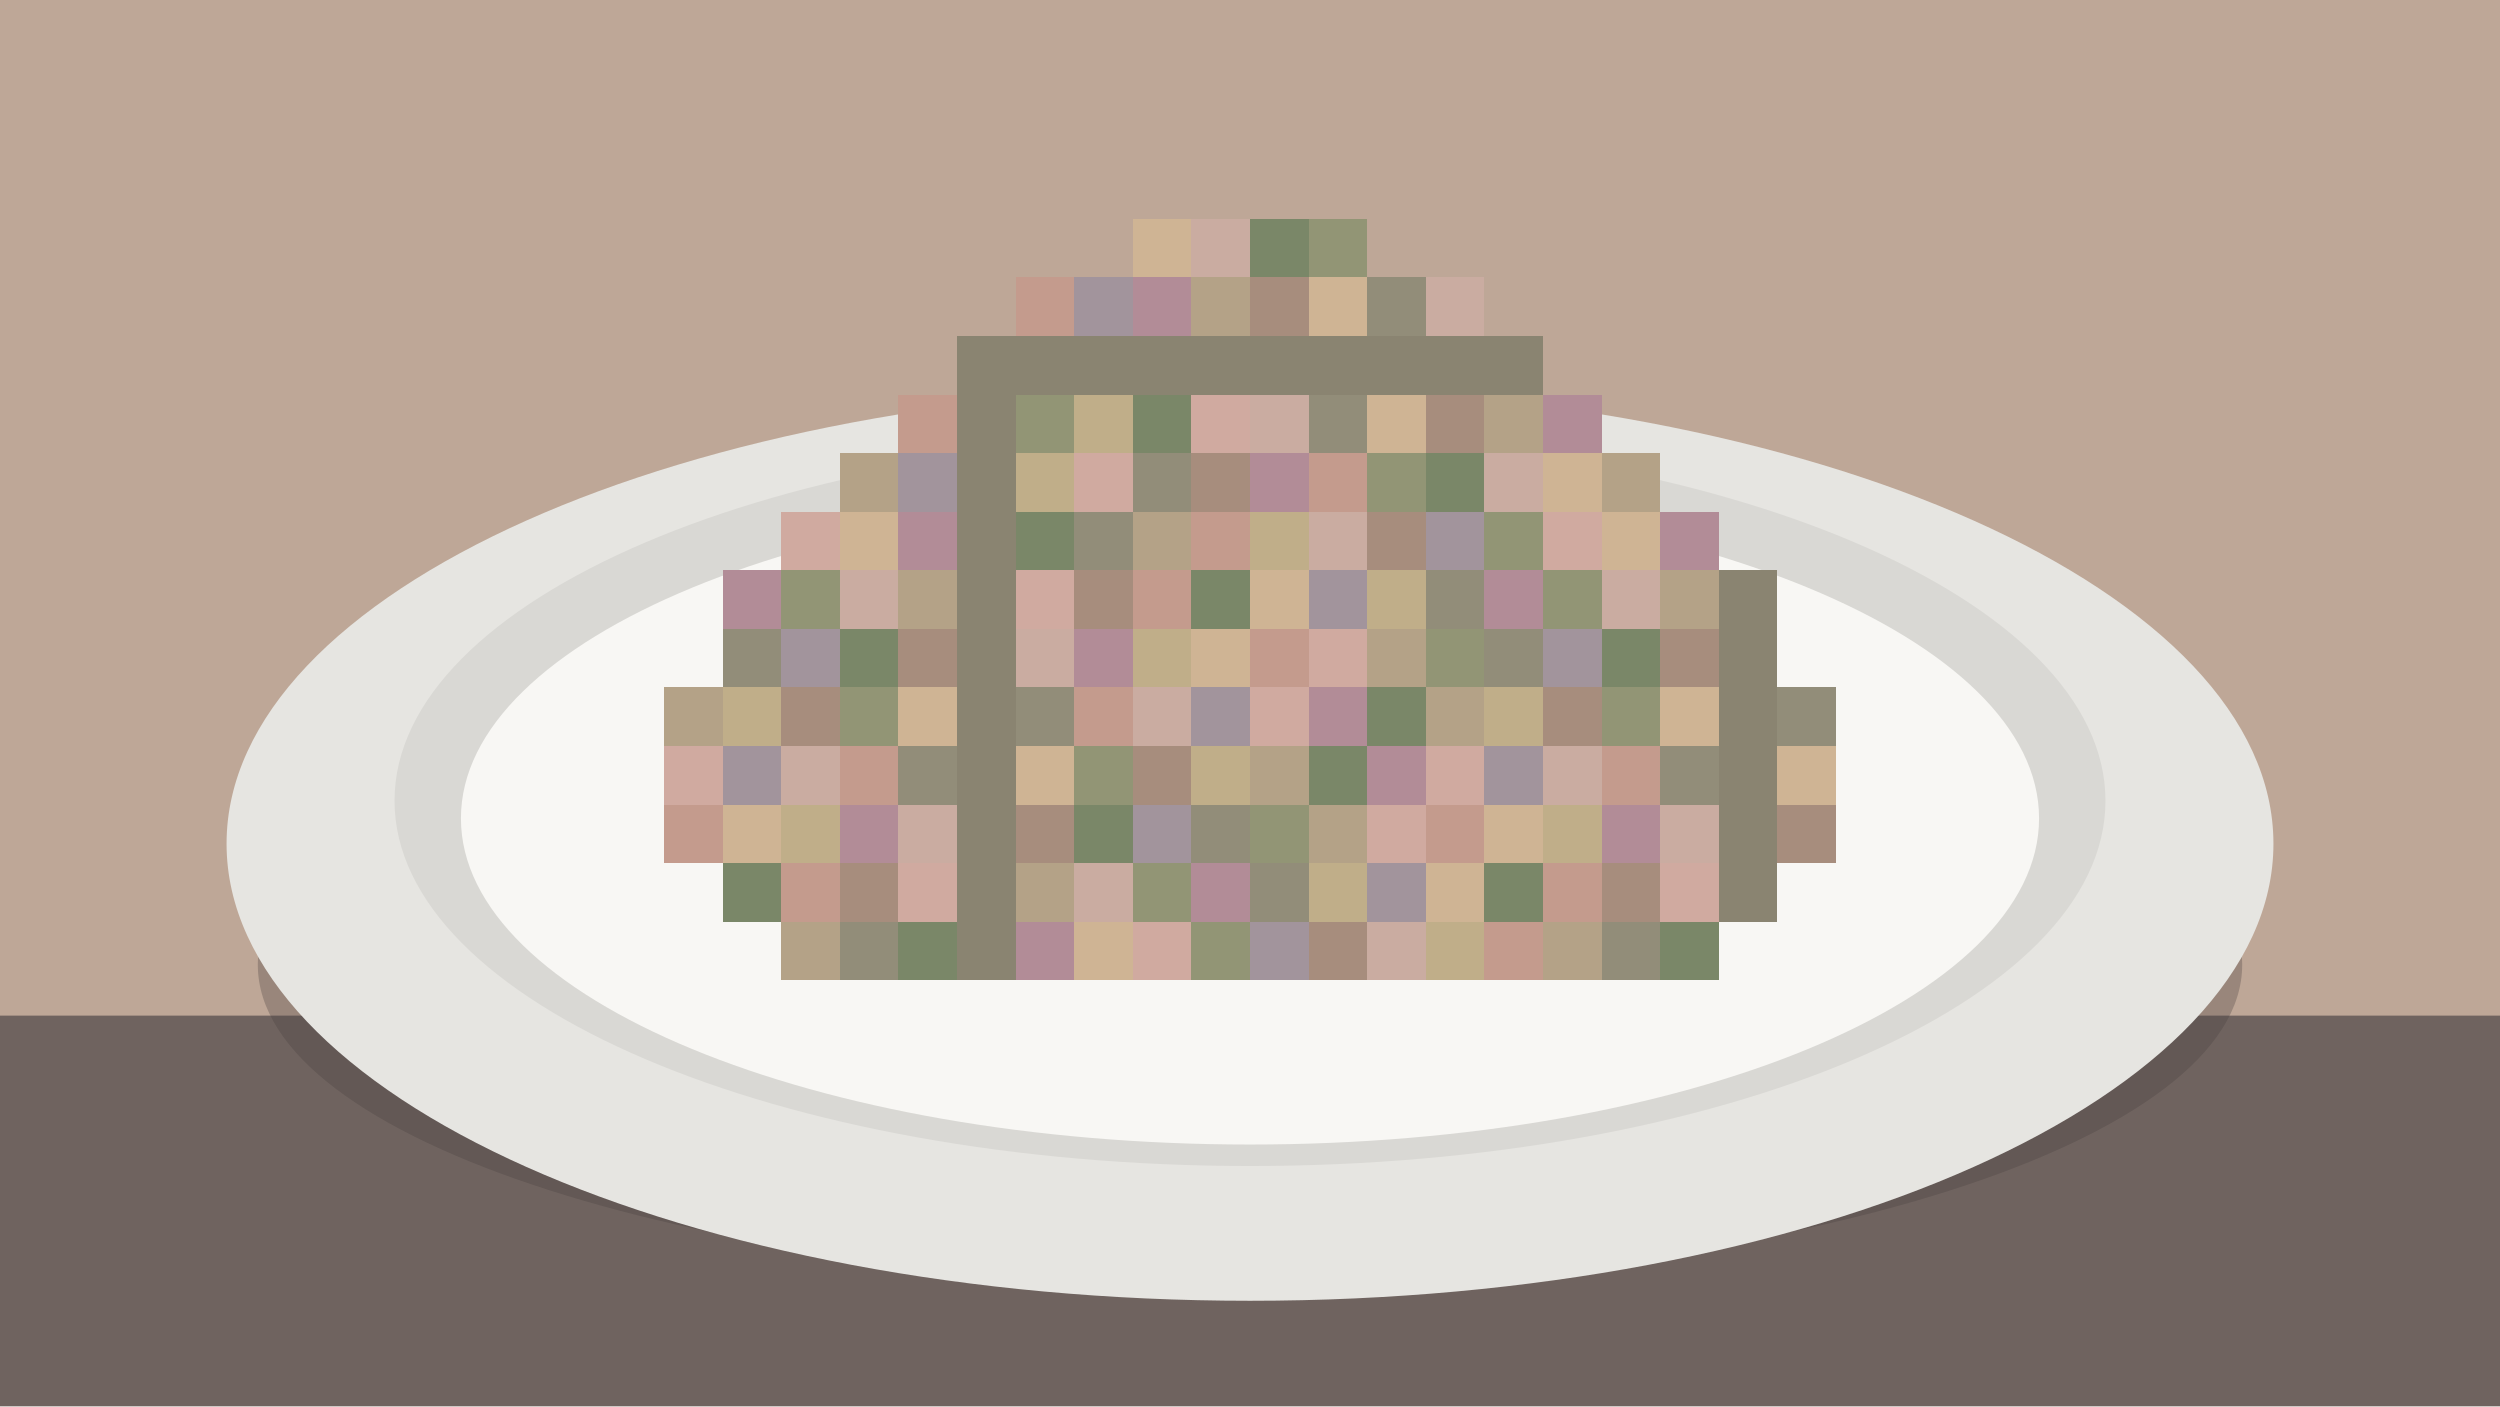
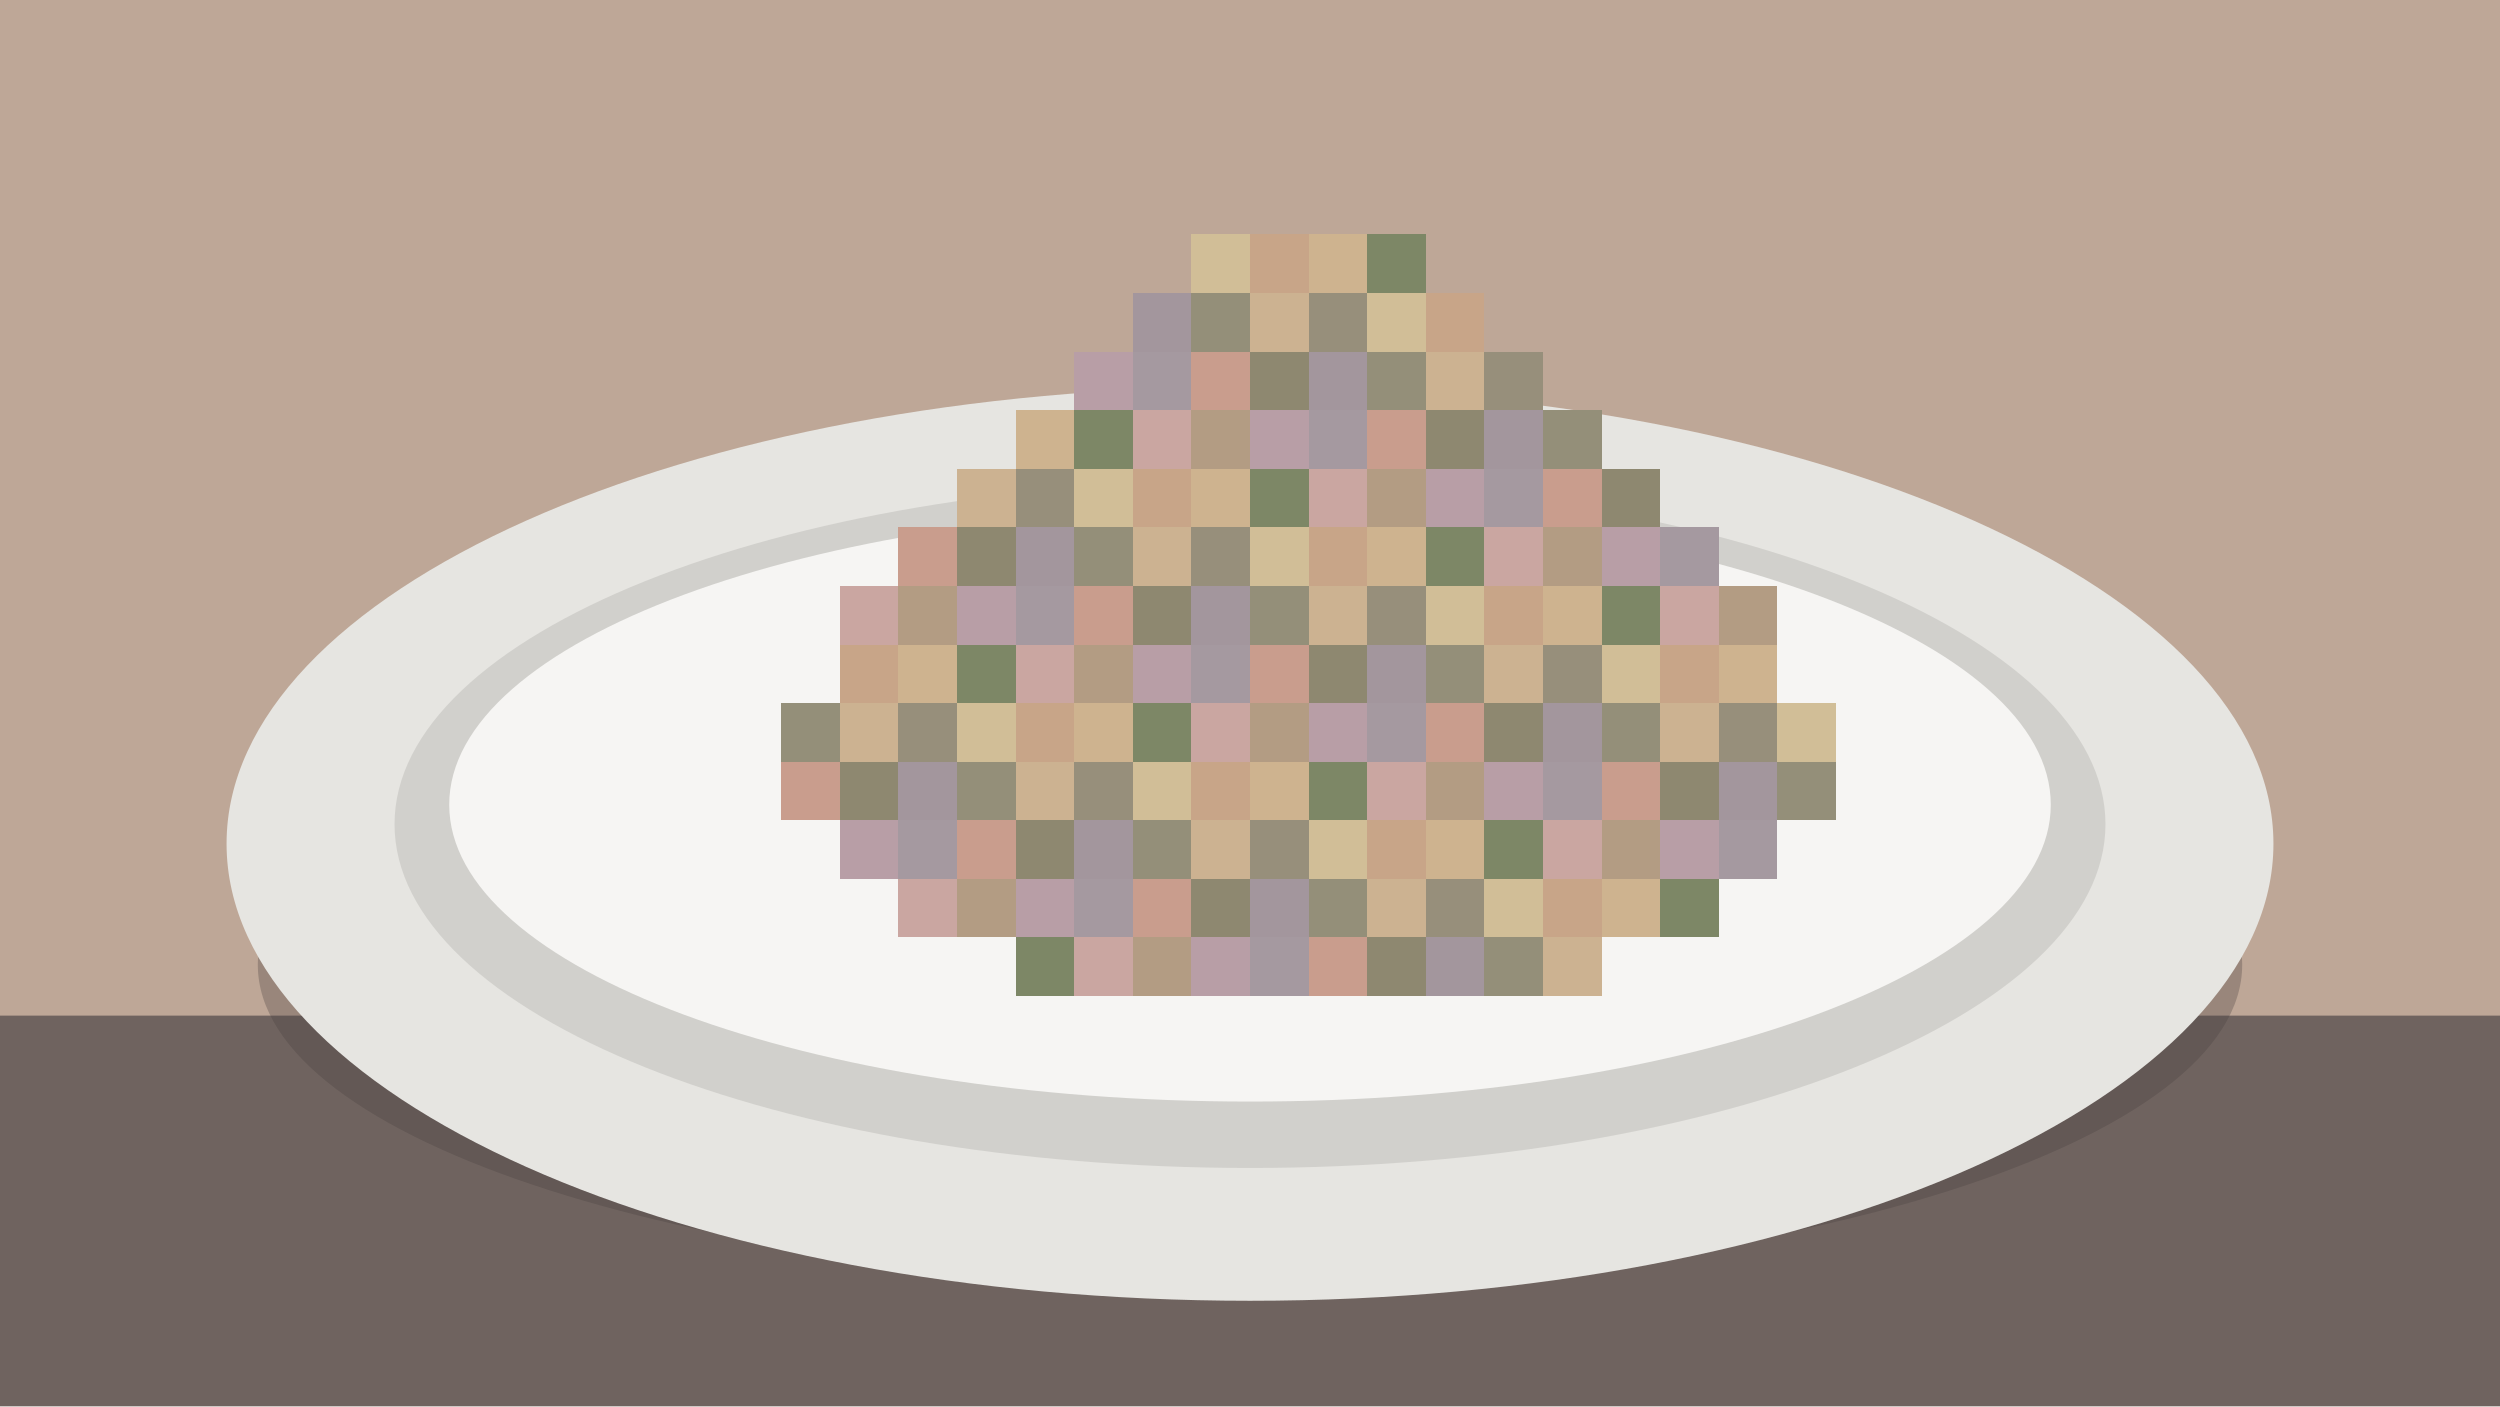
<svg xmlns="http://www.w3.org/2000/svg" viewBox="0 0 1280 720">
  <rect width="1280" height="720" fill="#bea797" />
  <rect y="520" width="1280" height="200" fill="#6f635f" />
  <ellipse cx="640" cy="494" rx="508" ry="163" fill="#48403e" opacity=".32" />
  <ellipse cx="640" cy="432" rx="524" ry="234" fill="#e6e5e1" />
-   <ellipse cx="640" cy="410" rx="438" ry="187" fill="#d9d8d4" />
-   <ellipse cx="640" cy="419" rx="404" ry="167" fill="#f8f7f4" />
-   <g transform="translate(340 112)" shape-rendering="crispEdges">
-     <rect x="240" y="0" width="30" height="30" fill="#cfb494" />
-     <rect x="270" y="0" width="30" height="30" fill="#caaca1" />
-     <rect x="300" y="0" width="30" height="30" fill="#7a8768" />
-     <rect x="330" y="0" width="30" height="30" fill="#929575" />
-     <rect x="180" y="30" width="30" height="30" fill="#c49b8d" />
-     <rect x="210" y="30" width="30" height="30" fill="#a2949c" />
-     <rect x="240" y="30" width="30" height="30" fill="#b28c97" />
-     <rect x="270" y="30" width="30" height="30" fill="#b4a287" />
-     <rect x="300" y="30" width="30" height="30" fill="#a78d7d" />
-     <rect x="330" y="30" width="30" height="30" fill="#cfb494" />
-     <rect x="360" y="30" width="30" height="30" fill="#928d79" />
-     <rect x="390" y="30" width="30" height="30" fill="#caaca1" />
-     <rect x="150" y="60" width="30" height="30" fill="#8a8471" />
-     <rect x="180" y="60" width="30" height="30" fill="#8a8471" />
-     <rect x="210" y="60" width="30" height="30" fill="#8a8471" />
-     <rect x="240" y="60" width="30" height="30" fill="#8a8471" />
-     <rect x="270" y="60" width="30" height="30" fill="#8a8471" />
-     <rect x="300" y="60" width="30" height="30" fill="#8a8471" />
-     <rect x="330" y="60" width="30" height="30" fill="#8a8471" />
-     <rect x="360" y="60" width="30" height="30" fill="#8a8471" />
-     <rect x="390" y="60" width="30" height="30" fill="#8a8471" />
-     <rect x="420" y="60" width="30" height="30" fill="#8a8471" />
-     <rect x="120" y="90" width="30" height="30" fill="#c49b8d" />
-     <rect x="150" y="90" width="30" height="30" fill="#8a8471" />
-     <rect x="180" y="90" width="30" height="30" fill="#929575" />
-     <rect x="210" y="90" width="30" height="30" fill="#c0ae89" />
-     <rect x="240" y="90" width="30" height="30" fill="#7a8768" />
-     <rect x="270" y="90" width="30" height="30" fill="#d0aaa0" />
-     <rect x="300" y="90" width="30" height="30" fill="#caaca1" />
-     <rect x="330" y="90" width="30" height="30" fill="#928d79" />
-     <rect x="360" y="90" width="30" height="30" fill="#cfb494" />
-     <rect x="390" y="90" width="30" height="30" fill="#a78d7d" />
-     <rect x="420" y="90" width="30" height="30" fill="#b4a287" />
-     <rect x="450" y="90" width="30" height="30" fill="#b28c97" />
-     <rect x="90" y="120" width="30" height="30" fill="#b4a287" />
-     <rect x="120" y="120" width="30" height="30" fill="#a2949c" />
-     <rect x="150" y="120" width="30" height="30" fill="#8a8471" />
-     <rect x="180" y="120" width="30" height="30" fill="#c0ae89" />
-     <rect x="210" y="120" width="30" height="30" fill="#d0aaa0" />
-     <rect x="240" y="120" width="30" height="30" fill="#928d79" />
-     <rect x="270" y="120" width="30" height="30" fill="#a78d7d" />
-     <rect x="300" y="120" width="30" height="30" fill="#b28c97" />
-     <rect x="330" y="120" width="30" height="30" fill="#c49b8d" />
-     <rect x="360" y="120" width="30" height="30" fill="#929575" />
-     <rect x="390" y="120" width="30" height="30" fill="#7a8768" />
-     <rect x="420" y="120" width="30" height="30" fill="#caaca1" />
-     <rect x="450" y="120" width="30" height="30" fill="#cfb494" />
-     <rect x="480" y="120" width="30" height="30" fill="#b4a287" />
-     <rect x="60" y="150" width="30" height="30" fill="#d0aaa0" />
-     <rect x="90" y="150" width="30" height="30" fill="#cfb494" />
-     <rect x="120" y="150" width="30" height="30" fill="#b28c97" />
-     <rect x="150" y="150" width="30" height="30" fill="#8a8471" />
-     <rect x="180" y="150" width="30" height="30" fill="#7a8768" />
-     <rect x="210" y="150" width="30" height="30" fill="#928d79" />
-     <rect x="240" y="150" width="30" height="30" fill="#b4a287" />
-     <rect x="270" y="150" width="30" height="30" fill="#c49b8d" />
-     <rect x="300" y="150" width="30" height="30" fill="#c0ae89" />
-     <rect x="330" y="150" width="30" height="30" fill="#caaca1" />
-     <rect x="360" y="150" width="30" height="30" fill="#a78d7d" />
-     <rect x="390" y="150" width="30" height="30" fill="#a2949c" />
-     <rect x="420" y="150" width="30" height="30" fill="#929575" />
-     <rect x="450" y="150" width="30" height="30" fill="#d0aaa0" />
-     <rect x="480" y="150" width="30" height="30" fill="#cfb494" />
-     <rect x="510" y="150" width="30" height="30" fill="#b28c97" />
-     <rect x="30" y="180" width="30" height="30" fill="#b28c97" />
-     <rect x="60" y="180" width="30" height="30" fill="#929575" />
-     <rect x="90" y="180" width="30" height="30" fill="#caaca1" />
-     <rect x="120" y="180" width="30" height="30" fill="#b4a287" />
-     <rect x="150" y="180" width="30" height="30" fill="#8a8471" />
-     <rect x="180" y="180" width="30" height="30" fill="#d0aaa0" />
-     <rect x="210" y="180" width="30" height="30" fill="#a78d7d" />
-     <rect x="240" y="180" width="30" height="30" fill="#c49b8d" />
-     <rect x="270" y="180" width="30" height="30" fill="#7a8768" />
-     <rect x="300" y="180" width="30" height="30" fill="#cfb494" />
-     <rect x="330" y="180" width="30" height="30" fill="#a2949c" />
-     <rect x="360" y="180" width="30" height="30" fill="#c0ae89" />
-     <rect x="390" y="180" width="30" height="30" fill="#928d79" />
-     <rect x="420" y="180" width="30" height="30" fill="#b28c97" />
-     <rect x="450" y="180" width="30" height="30" fill="#929575" />
-     <rect x="480" y="180" width="30" height="30" fill="#caaca1" />
-     <rect x="510" y="180" width="30" height="30" fill="#b4a287" />
-     <rect x="540" y="180" width="30" height="30" fill="#8a8471" />
-     <rect x="30" y="210" width="30" height="30" fill="#928d79" />
-     <rect x="60" y="210" width="30" height="30" fill="#a2949c" />
-     <rect x="90" y="210" width="30" height="30" fill="#7a8768" />
-     <rect x="120" y="210" width="30" height="30" fill="#a78d7d" />
-     <rect x="150" y="210" width="30" height="30" fill="#8a8471" />
-     <rect x="180" y="210" width="30" height="30" fill="#caaca1" />
-     <rect x="210" y="210" width="30" height="30" fill="#b28c97" />
-     <rect x="240" y="210" width="30" height="30" fill="#c0ae89" />
-     <rect x="270" y="210" width="30" height="30" fill="#cfb494" />
-     <rect x="300" y="210" width="30" height="30" fill="#c49b8d" />
-     <rect x="330" y="210" width="30" height="30" fill="#d0aaa0" />
-     <rect x="360" y="210" width="30" height="30" fill="#b4a287" />
-     <rect x="390" y="210" width="30" height="30" fill="#929575" />
-     <rect x="420" y="210" width="30" height="30" fill="#928d79" />
-     <rect x="450" y="210" width="30" height="30" fill="#a2949c" />
-     <rect x="480" y="210" width="30" height="30" fill="#7a8768" />
-     <rect x="510" y="210" width="30" height="30" fill="#a78d7d" />
-     <rect x="540" y="210" width="30" height="30" fill="#8a8471" />
-     <rect x="0" y="240" width="30" height="30" fill="#b4a287" />
-     <rect x="30" y="240" width="30" height="30" fill="#c0ae89" />
-     <rect x="60" y="240" width="30" height="30" fill="#a78d7d" />
-     <rect x="90" y="240" width="30" height="30" fill="#929575" />
-     <rect x="120" y="240" width="30" height="30" fill="#cfb494" />
-     <rect x="150" y="240" width="30" height="30" fill="#8a8471" />
-     <rect x="180" y="240" width="30" height="30" fill="#928d79" />
-     <rect x="210" y="240" width="30" height="30" fill="#c49b8d" />
-     <rect x="240" y="240" width="30" height="30" fill="#caaca1" />
-     <rect x="270" y="240" width="30" height="30" fill="#a2949c" />
-     <rect x="300" y="240" width="30" height="30" fill="#d0aaa0" />
-     <rect x="330" y="240" width="30" height="30" fill="#b28c97" />
-     <rect x="360" y="240" width="30" height="30" fill="#7a8768" />
-     <rect x="390" y="240" width="30" height="30" fill="#b4a287" />
-     <rect x="420" y="240" width="30" height="30" fill="#c0ae89" />
-     <rect x="450" y="240" width="30" height="30" fill="#a78d7d" />
-     <rect x="480" y="240" width="30" height="30" fill="#929575" />
-     <rect x="510" y="240" width="30" height="30" fill="#cfb494" />
-     <rect x="540" y="240" width="30" height="30" fill="#8a8471" />
-     <rect x="570" y="240" width="30" height="30" fill="#928d79" />
-     <rect x="0" y="270" width="30" height="30" fill="#d0aaa0" />
-     <rect x="30" y="270" width="30" height="30" fill="#a2949c" />
-     <rect x="60" y="270" width="30" height="30" fill="#caaca1" />
-     <rect x="90" y="270" width="30" height="30" fill="#c49b8d" />
-     <rect x="120" y="270" width="30" height="30" fill="#928d79" />
-     <rect x="150" y="270" width="30" height="30" fill="#8a8471" />
-     <rect x="180" y="270" width="30" height="30" fill="#cfb494" />
-     <rect x="210" y="270" width="30" height="30" fill="#929575" />
-     <rect x="240" y="270" width="30" height="30" fill="#a78d7d" />
-     <rect x="270" y="270" width="30" height="30" fill="#c0ae89" />
-     <rect x="300" y="270" width="30" height="30" fill="#b4a287" />
-     <rect x="330" y="270" width="30" height="30" fill="#7a8768" />
-     <rect x="360" y="270" width="30" height="30" fill="#b28c97" />
-     <rect x="390" y="270" width="30" height="30" fill="#d0aaa0" />
-     <rect x="420" y="270" width="30" height="30" fill="#a2949c" />
-     <rect x="450" y="270" width="30" height="30" fill="#caaca1" />
-     <rect x="480" y="270" width="30" height="30" fill="#c49b8d" />
-     <rect x="510" y="270" width="30" height="30" fill="#928d79" />
-     <rect x="540" y="270" width="30" height="30" fill="#8a8471" />
-     <rect x="570" y="270" width="30" height="30" fill="#cfb494" />
-     <rect x="0" y="300" width="30" height="30" fill="#c49b8d" />
-     <rect x="30" y="300" width="30" height="30" fill="#cfb494" />
-     <rect x="60" y="300" width="30" height="30" fill="#c0ae89" />
-     <rect x="90" y="300" width="30" height="30" fill="#b28c97" />
-     <rect x="120" y="300" width="30" height="30" fill="#caaca1" />
-     <rect x="150" y="300" width="30" height="30" fill="#8a8471" />
-     <rect x="180" y="300" width="30" height="30" fill="#a78d7d" />
-     <rect x="210" y="300" width="30" height="30" fill="#7a8768" />
-     <rect x="240" y="300" width="30" height="30" fill="#a2949c" />
-     <rect x="270" y="300" width="30" height="30" fill="#928d79" />
-     <rect x="300" y="300" width="30" height="30" fill="#929575" />
-     <rect x="330" y="300" width="30" height="30" fill="#b4a287" />
-     <rect x="360" y="300" width="30" height="30" fill="#d0aaa0" />
-     <rect x="390" y="300" width="30" height="30" fill="#c49b8d" />
-     <rect x="420" y="300" width="30" height="30" fill="#cfb494" />
-     <rect x="450" y="300" width="30" height="30" fill="#c0ae89" />
-     <rect x="480" y="300" width="30" height="30" fill="#b28c97" />
-     <rect x="510" y="300" width="30" height="30" fill="#caaca1" />
-     <rect x="540" y="300" width="30" height="30" fill="#8a8471" />
-     <rect x="570" y="300" width="30" height="30" fill="#a78d7d" />
-     <rect x="30" y="330" width="30" height="30" fill="#7a8768" />
-     <rect x="60" y="330" width="30" height="30" fill="#c49b8d" />
-     <rect x="90" y="330" width="30" height="30" fill="#a78d7d" />
-     <rect x="120" y="330" width="30" height="30" fill="#d0aaa0" />
-     <rect x="150" y="330" width="30" height="30" fill="#8a8471" />
-     <rect x="180" y="330" width="30" height="30" fill="#b4a287" />
-     <rect x="210" y="330" width="30" height="30" fill="#caaca1" />
-     <rect x="240" y="330" width="30" height="30" fill="#929575" />
-     <rect x="270" y="330" width="30" height="30" fill="#b28c97" />
-     <rect x="300" y="330" width="30" height="30" fill="#928d79" />
-     <rect x="330" y="330" width="30" height="30" fill="#c0ae89" />
-     <rect x="360" y="330" width="30" height="30" fill="#a2949c" />
-     <rect x="390" y="330" width="30" height="30" fill="#cfb494" />
-     <rect x="420" y="330" width="30" height="30" fill="#7a8768" />
-     <rect x="450" y="330" width="30" height="30" fill="#c49b8d" />
-     <rect x="480" y="330" width="30" height="30" fill="#a78d7d" />
-     <rect x="510" y="330" width="30" height="30" fill="#d0aaa0" />
-     <rect x="540" y="330" width="30" height="30" fill="#8a8471" />
-     <rect x="60" y="360" width="30" height="30" fill="#b4a287" />
-     <rect x="90" y="360" width="30" height="30" fill="#928d79" />
-     <rect x="120" y="360" width="30" height="30" fill="#7a8768" />
-     <rect x="150" y="360" width="30" height="30" fill="#8a8471" />
-     <rect x="180" y="360" width="30" height="30" fill="#b28c97" />
-     <rect x="210" y="360" width="30" height="30" fill="#cfb494" />
-     <rect x="240" y="360" width="30" height="30" fill="#d0aaa0" />
-     <rect x="270" y="360" width="30" height="30" fill="#929575" />
-     <rect x="300" y="360" width="30" height="30" fill="#a2949c" />
-     <rect x="330" y="360" width="30" height="30" fill="#a78d7d" />
-     <rect x="360" y="360" width="30" height="30" fill="#caaca1" />
-     <rect x="390" y="360" width="30" height="30" fill="#c0ae89" />
-     <rect x="420" y="360" width="30" height="30" fill="#c49b8d" />
-     <rect x="450" y="360" width="30" height="30" fill="#b4a287" />
-     <rect x="480" y="360" width="30" height="30" fill="#928d79" />
-     <rect x="510" y="360" width="30" height="30" fill="#7a8768" />
+   <ellipse cx="640" cy="422" rx="438" ry="176" fill="#d1d0cc" />
+   <ellipse cx="640" cy="412" rx="410" ry="152" fill="#f6f5f3" />
+   <g transform="translate(370 120)" shape-rendering="crispEdges">
+     <rect x="240" y="0" width="30" height="30" fill="#d1be97" />
+     <rect x="270" y="0" width="30" height="30" fill="#c8a588" />
+     <rect x="300" y="0" width="30" height="30" fill="#ceb38f" />
+     <rect x="330" y="0" width="30" height="30" fill="#7d8766" />
+     <rect x="210" y="30" width="30" height="30" fill="#a3969d" />
+     <rect x="240" y="30" width="30" height="30" fill="#948f79" />
+     <rect x="270" y="30" width="30" height="30" fill="#ccb291" />
+     <rect x="300" y="30" width="30" height="30" fill="#978f7b" />
+     <rect x="330" y="30" width="30" height="30" fill="#d1be97" />
+     <rect x="360" y="30" width="30" height="30" fill="#c8a588" />
+     <rect x="180" y="60" width="30" height="30" fill="#b89ea6" />
+     <rect x="210" y="60" width="30" height="30" fill="#a599a0" />
+     <rect x="240" y="60" width="30" height="30" fill="#c99d8d" />
+     <rect x="270" y="60" width="30" height="30" fill="#8e8870" />
+     <rect x="300" y="60" width="30" height="30" fill="#a3969d" />
+     <rect x="330" y="60" width="30" height="30" fill="#948f79" />
+     <rect x="360" y="60" width="30" height="30" fill="#ccb291" />
+     <rect x="390" y="60" width="30" height="30" fill="#978f7b" />
+     <rect x="150" y="90" width="30" height="30" fill="#ceb38f" />
+     <rect x="180" y="90" width="30" height="30" fill="#7d8766" />
+     <rect x="210" y="90" width="30" height="30" fill="#caa6a1" />
+     <rect x="240" y="90" width="30" height="30" fill="#b39c83" />
+     <rect x="270" y="90" width="30" height="30" fill="#b89ea6" />
+     <rect x="300" y="90" width="30" height="30" fill="#a599a0" />
+     <rect x="330" y="90" width="30" height="30" fill="#c99d8d" />
+     <rect x="360" y="90" width="30" height="30" fill="#8e8870" />
+     <rect x="390" y="90" width="30" height="30" fill="#a3969d" />
+     <rect x="420" y="90" width="30" height="30" fill="#948f79" />
+     <rect x="120" y="120" width="30" height="30" fill="#ccb291" />
+     <rect x="150" y="120" width="30" height="30" fill="#978f7b" />
+     <rect x="180" y="120" width="30" height="30" fill="#d1be97" />
+     <rect x="210" y="120" width="30" height="30" fill="#c8a588" />
+     <rect x="240" y="120" width="30" height="30" fill="#ceb38f" />
+     <rect x="270" y="120" width="30" height="30" fill="#7d8766" />
+     <rect x="300" y="120" width="30" height="30" fill="#caa6a1" />
+     <rect x="330" y="120" width="30" height="30" fill="#b39c83" />
+     <rect x="360" y="120" width="30" height="30" fill="#b89ea6" />
+     <rect x="390" y="120" width="30" height="30" fill="#a599a0" />
+     <rect x="420" y="120" width="30" height="30" fill="#c99d8d" />
+     <rect x="450" y="120" width="30" height="30" fill="#8e8870" />
+     <rect x="90" y="150" width="30" height="30" fill="#c99d8d" />
+     <rect x="120" y="150" width="30" height="30" fill="#8e8870" />
+     <rect x="150" y="150" width="30" height="30" fill="#a3969d" />
+     <rect x="180" y="150" width="30" height="30" fill="#948f79" />
+     <rect x="210" y="150" width="30" height="30" fill="#ccb291" />
+     <rect x="240" y="150" width="30" height="30" fill="#978f7b" />
+     <rect x="270" y="150" width="30" height="30" fill="#d1be97" />
+     <rect x="300" y="150" width="30" height="30" fill="#c8a588" />
+     <rect x="330" y="150" width="30" height="30" fill="#ceb38f" />
+     <rect x="360" y="150" width="30" height="30" fill="#7d8766" />
+     <rect x="390" y="150" width="30" height="30" fill="#caa6a1" />
+     <rect x="420" y="150" width="30" height="30" fill="#b39c83" />
+     <rect x="450" y="150" width="30" height="30" fill="#b89ea6" />
+     <rect x="480" y="150" width="30" height="30" fill="#a599a0" />
+     <rect x="60" y="180" width="30" height="30" fill="#caa6a1" />
+     <rect x="90" y="180" width="30" height="30" fill="#b39c83" />
+     <rect x="120" y="180" width="30" height="30" fill="#b89ea6" />
+     <rect x="150" y="180" width="30" height="30" fill="#a599a0" />
+     <rect x="180" y="180" width="30" height="30" fill="#c99d8d" />
+     <rect x="210" y="180" width="30" height="30" fill="#8e8870" />
+     <rect x="240" y="180" width="30" height="30" fill="#a3969d" />
+     <rect x="270" y="180" width="30" height="30" fill="#948f79" />
+     <rect x="300" y="180" width="30" height="30" fill="#ccb291" />
+     <rect x="330" y="180" width="30" height="30" fill="#978f7b" />
+     <rect x="360" y="180" width="30" height="30" fill="#d1be97" />
+     <rect x="390" y="180" width="30" height="30" fill="#c8a588" />
+     <rect x="420" y="180" width="30" height="30" fill="#ceb38f" />
+     <rect x="450" y="180" width="30" height="30" fill="#7d8766" />
+     <rect x="480" y="180" width="30" height="30" fill="#caa6a1" />
+     <rect x="510" y="180" width="30" height="30" fill="#b39c83" />
+     <rect x="60" y="210" width="30" height="30" fill="#c8a588" />
+     <rect x="90" y="210" width="30" height="30" fill="#ceb38f" />
+     <rect x="120" y="210" width="30" height="30" fill="#7d8766" />
+     <rect x="150" y="210" width="30" height="30" fill="#caa6a1" />
+     <rect x="180" y="210" width="30" height="30" fill="#b39c83" />
+     <rect x="210" y="210" width="30" height="30" fill="#b89ea6" />
+     <rect x="240" y="210" width="30" height="30" fill="#a599a0" />
+     <rect x="270" y="210" width="30" height="30" fill="#c99d8d" />
+     <rect x="300" y="210" width="30" height="30" fill="#8e8870" />
+     <rect x="330" y="210" width="30" height="30" fill="#a3969d" />
+     <rect x="360" y="210" width="30" height="30" fill="#948f79" />
+     <rect x="390" y="210" width="30" height="30" fill="#ccb291" />
+     <rect x="420" y="210" width="30" height="30" fill="#978f7b" />
+     <rect x="450" y="210" width="30" height="30" fill="#d1be97" />
+     <rect x="480" y="210" width="30" height="30" fill="#c8a588" />
+     <rect x="510" y="210" width="30" height="30" fill="#ceb38f" />
+     <rect x="30" y="240" width="30" height="30" fill="#948f79" />
+     <rect x="60" y="240" width="30" height="30" fill="#ccb291" />
+     <rect x="90" y="240" width="30" height="30" fill="#978f7b" />
+     <rect x="120" y="240" width="30" height="30" fill="#d1be97" />
+     <rect x="150" y="240" width="30" height="30" fill="#c8a588" />
+     <rect x="180" y="240" width="30" height="30" fill="#ceb38f" />
+     <rect x="210" y="240" width="30" height="30" fill="#7d8766" />
+     <rect x="240" y="240" width="30" height="30" fill="#caa6a1" />
+     <rect x="270" y="240" width="30" height="30" fill="#b39c83" />
+     <rect x="300" y="240" width="30" height="30" fill="#b89ea6" />
+     <rect x="330" y="240" width="30" height="30" fill="#a599a0" />
+     <rect x="360" y="240" width="30" height="30" fill="#c99d8d" />
+     <rect x="390" y="240" width="30" height="30" fill="#8e8870" />
+     <rect x="420" y="240" width="30" height="30" fill="#a3969d" />
+     <rect x="450" y="240" width="30" height="30" fill="#948f79" />
+     <rect x="480" y="240" width="30" height="30" fill="#ccb291" />
+     <rect x="510" y="240" width="30" height="30" fill="#978f7b" />
+     <rect x="540" y="240" width="30" height="30" fill="#d1be97" />
+     <rect x="30" y="270" width="30" height="30" fill="#c99d8d" />
+     <rect x="60" y="270" width="30" height="30" fill="#8e8870" />
+     <rect x="90" y="270" width="30" height="30" fill="#a3969d" />
+     <rect x="120" y="270" width="30" height="30" fill="#948f79" />
+     <rect x="150" y="270" width="30" height="30" fill="#ccb291" />
+     <rect x="180" y="270" width="30" height="30" fill="#978f7b" />
+     <rect x="210" y="270" width="30" height="30" fill="#d1be97" />
+     <rect x="240" y="270" width="30" height="30" fill="#c8a588" />
+     <rect x="270" y="270" width="30" height="30" fill="#ceb38f" />
+     <rect x="300" y="270" width="30" height="30" fill="#7d8766" />
+     <rect x="330" y="270" width="30" height="30" fill="#caa6a1" />
+     <rect x="360" y="270" width="30" height="30" fill="#b39c83" />
+     <rect x="390" y="270" width="30" height="30" fill="#b89ea6" />
+     <rect x="420" y="270" width="30" height="30" fill="#a599a0" />
+     <rect x="450" y="270" width="30" height="30" fill="#c99d8d" />
+     <rect x="480" y="270" width="30" height="30" fill="#8e8870" />
+     <rect x="510" y="270" width="30" height="30" fill="#a3969d" />
+     <rect x="540" y="270" width="30" height="30" fill="#948f79" />
+     <rect x="60" y="300" width="30" height="30" fill="#b89ea6" />
+     <rect x="90" y="300" width="30" height="30" fill="#a599a0" />
+     <rect x="120" y="300" width="30" height="30" fill="#c99d8d" />
+     <rect x="150" y="300" width="30" height="30" fill="#8e8870" />
+     <rect x="180" y="300" width="30" height="30" fill="#a3969d" />
+     <rect x="210" y="300" width="30" height="30" fill="#948f79" />
+     <rect x="240" y="300" width="30" height="30" fill="#ccb291" />
+     <rect x="270" y="300" width="30" height="30" fill="#978f7b" />
+     <rect x="300" y="300" width="30" height="30" fill="#d1be97" />
+     <rect x="330" y="300" width="30" height="30" fill="#c8a588" />
+     <rect x="360" y="300" width="30" height="30" fill="#ceb38f" />
+     <rect x="390" y="300" width="30" height="30" fill="#7d8766" />
+     <rect x="420" y="300" width="30" height="30" fill="#caa6a1" />
+     <rect x="450" y="300" width="30" height="30" fill="#b39c83" />
+     <rect x="480" y="300" width="30" height="30" fill="#b89ea6" />
+     <rect x="510" y="300" width="30" height="30" fill="#a599a0" />
+     <rect x="90" y="330" width="30" height="30" fill="#caa6a1" />
+     <rect x="120" y="330" width="30" height="30" fill="#b39c83" />
+     <rect x="150" y="330" width="30" height="30" fill="#b89ea6" />
+     <rect x="180" y="330" width="30" height="30" fill="#a599a0" />
+     <rect x="210" y="330" width="30" height="30" fill="#c99d8d" />
+     <rect x="240" y="330" width="30" height="30" fill="#8e8870" />
+     <rect x="270" y="330" width="30" height="30" fill="#a3969d" />
+     <rect x="300" y="330" width="30" height="30" fill="#948f79" />
+     <rect x="330" y="330" width="30" height="30" fill="#ccb291" />
+     <rect x="360" y="330" width="30" height="30" fill="#978f7b" />
+     <rect x="390" y="330" width="30" height="30" fill="#d1be97" />
+     <rect x="420" y="330" width="30" height="30" fill="#c8a588" />
+     <rect x="450" y="330" width="30" height="30" fill="#ceb38f" />
+     <rect x="480" y="330" width="30" height="30" fill="#7d8766" />
+     <rect x="150" y="360" width="30" height="30" fill="#7d8766" />
+     <rect x="180" y="360" width="30" height="30" fill="#caa6a1" />
+     <rect x="210" y="360" width="30" height="30" fill="#b39c83" />
+     <rect x="240" y="360" width="30" height="30" fill="#b89ea6" />
+     <rect x="270" y="360" width="30" height="30" fill="#a599a0" />
+     <rect x="300" y="360" width="30" height="30" fill="#c99d8d" />
+     <rect x="330" y="360" width="30" height="30" fill="#8e8870" />
+     <rect x="360" y="360" width="30" height="30" fill="#a3969d" />
+     <rect x="390" y="360" width="30" height="30" fill="#948f79" />
+     <rect x="420" y="360" width="30" height="30" fill="#ccb291" />
  </g>
</svg>
